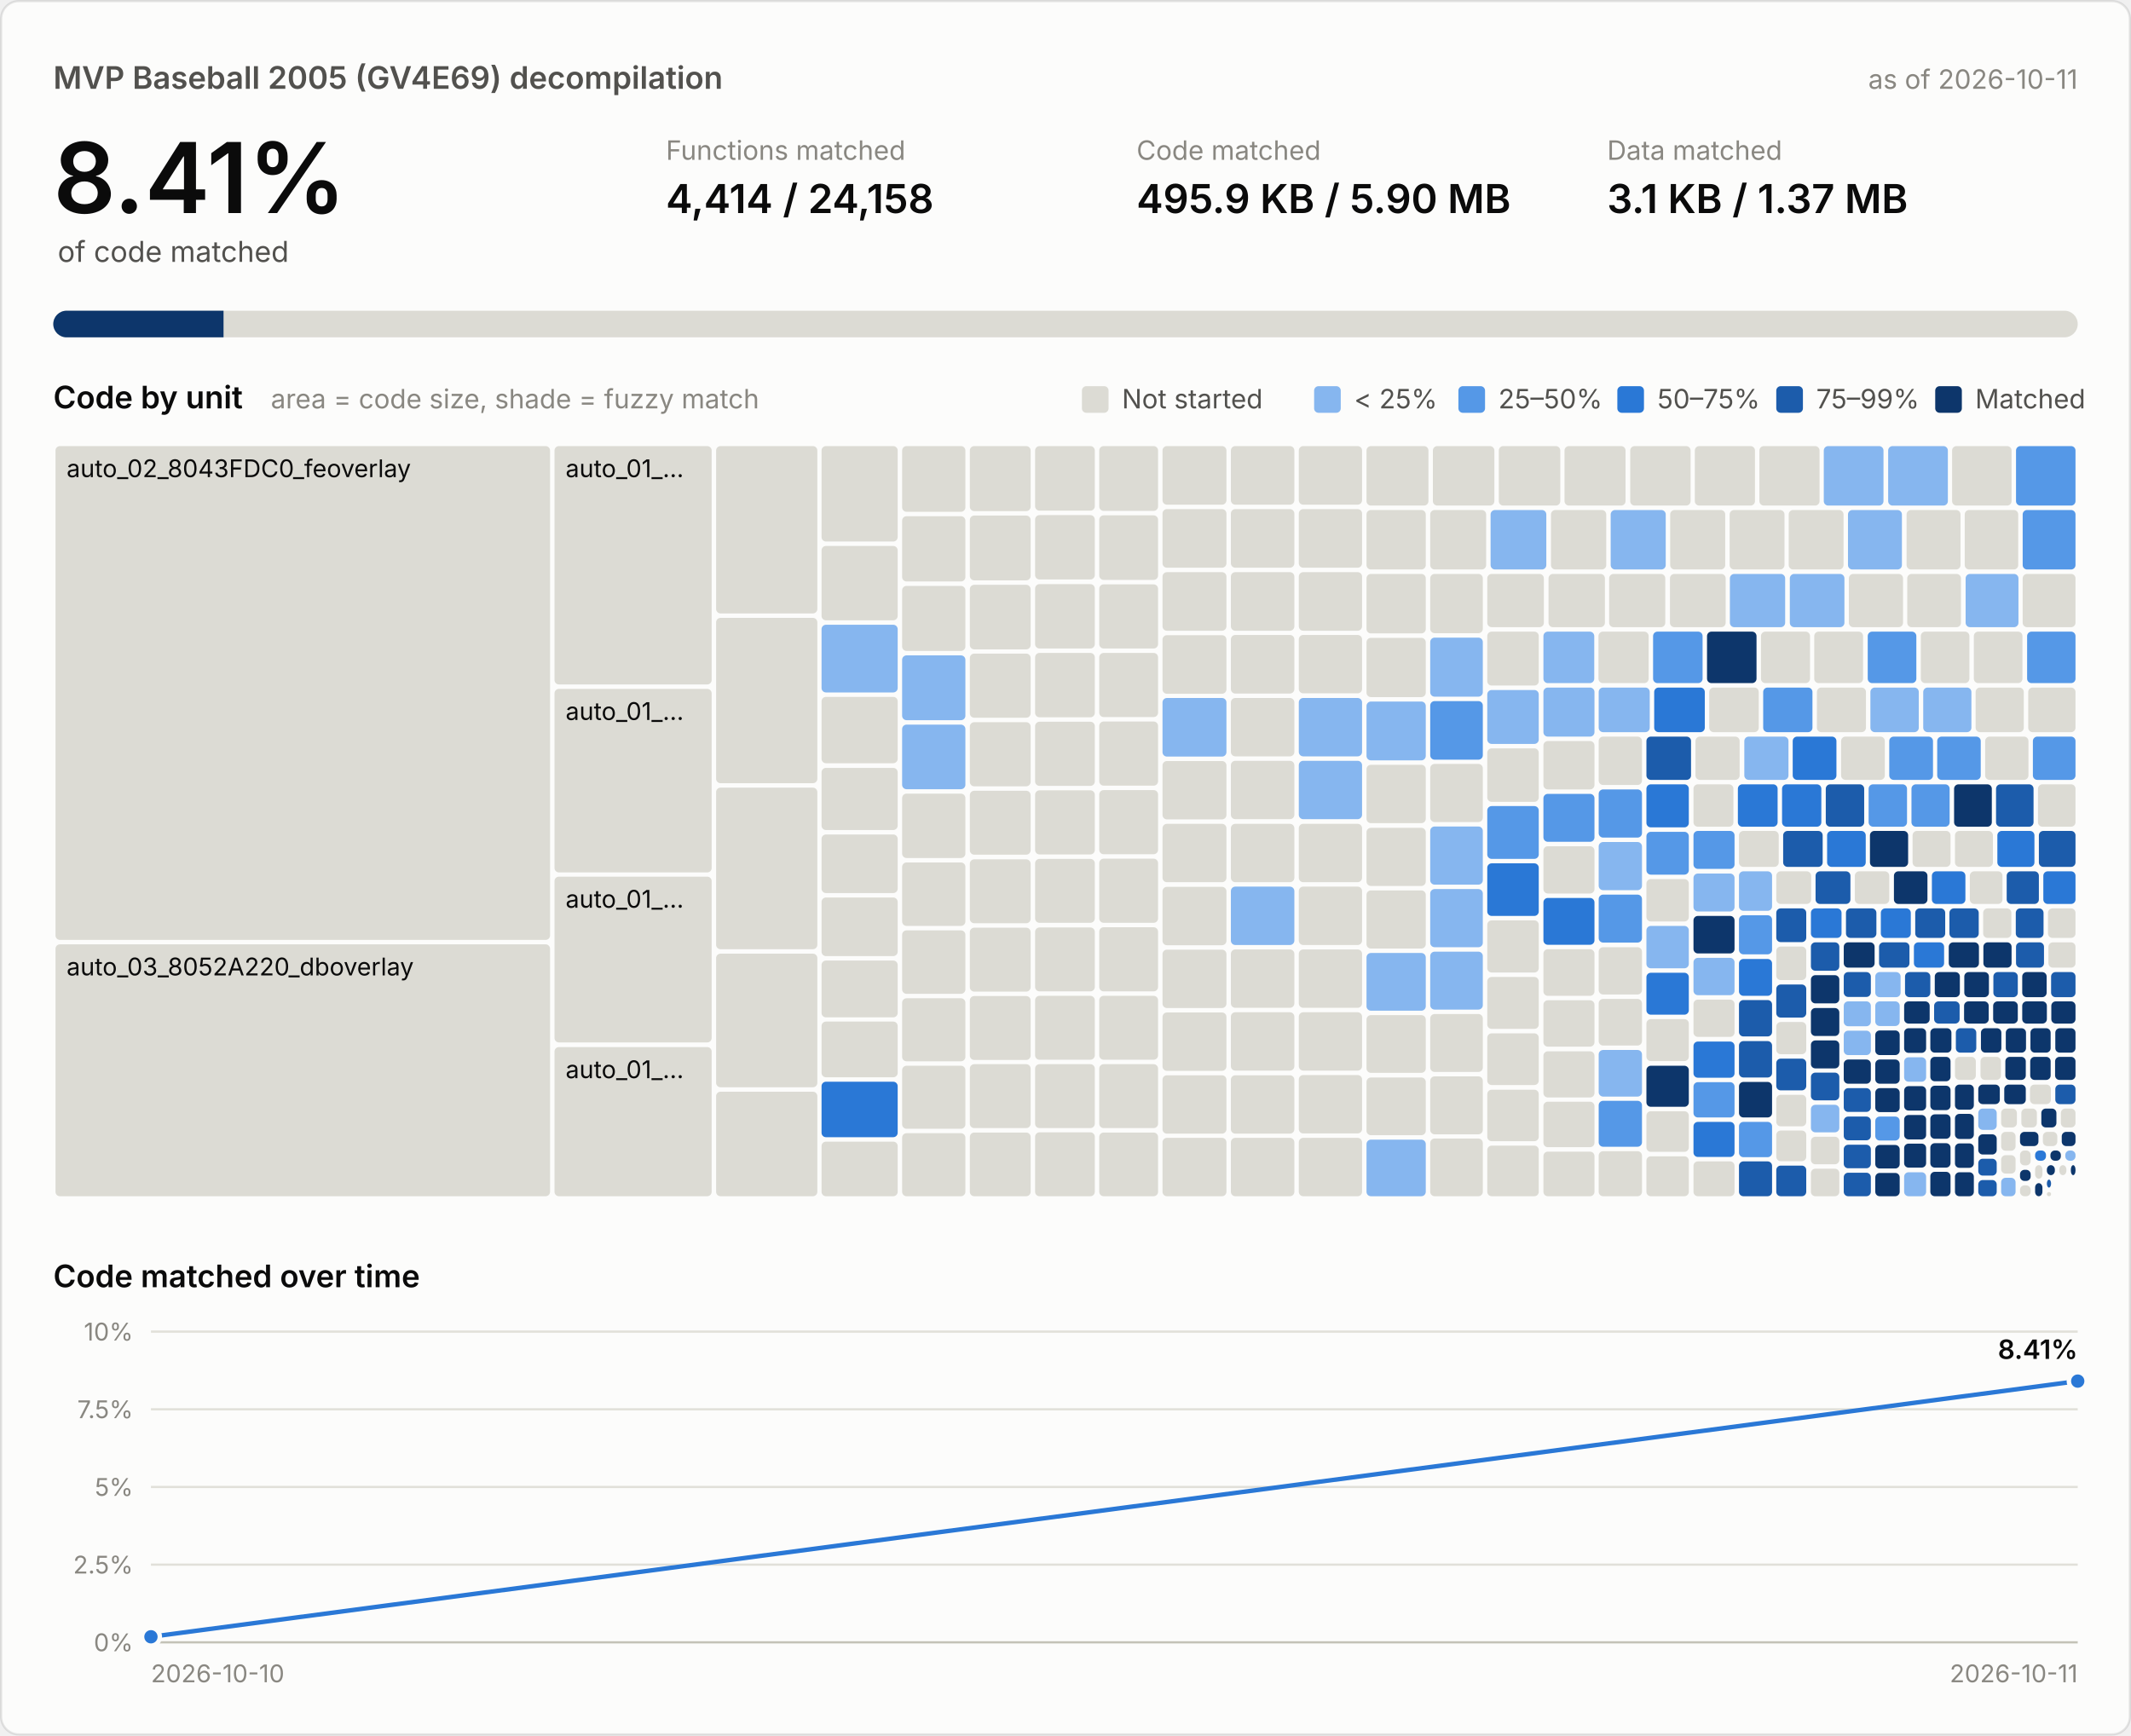
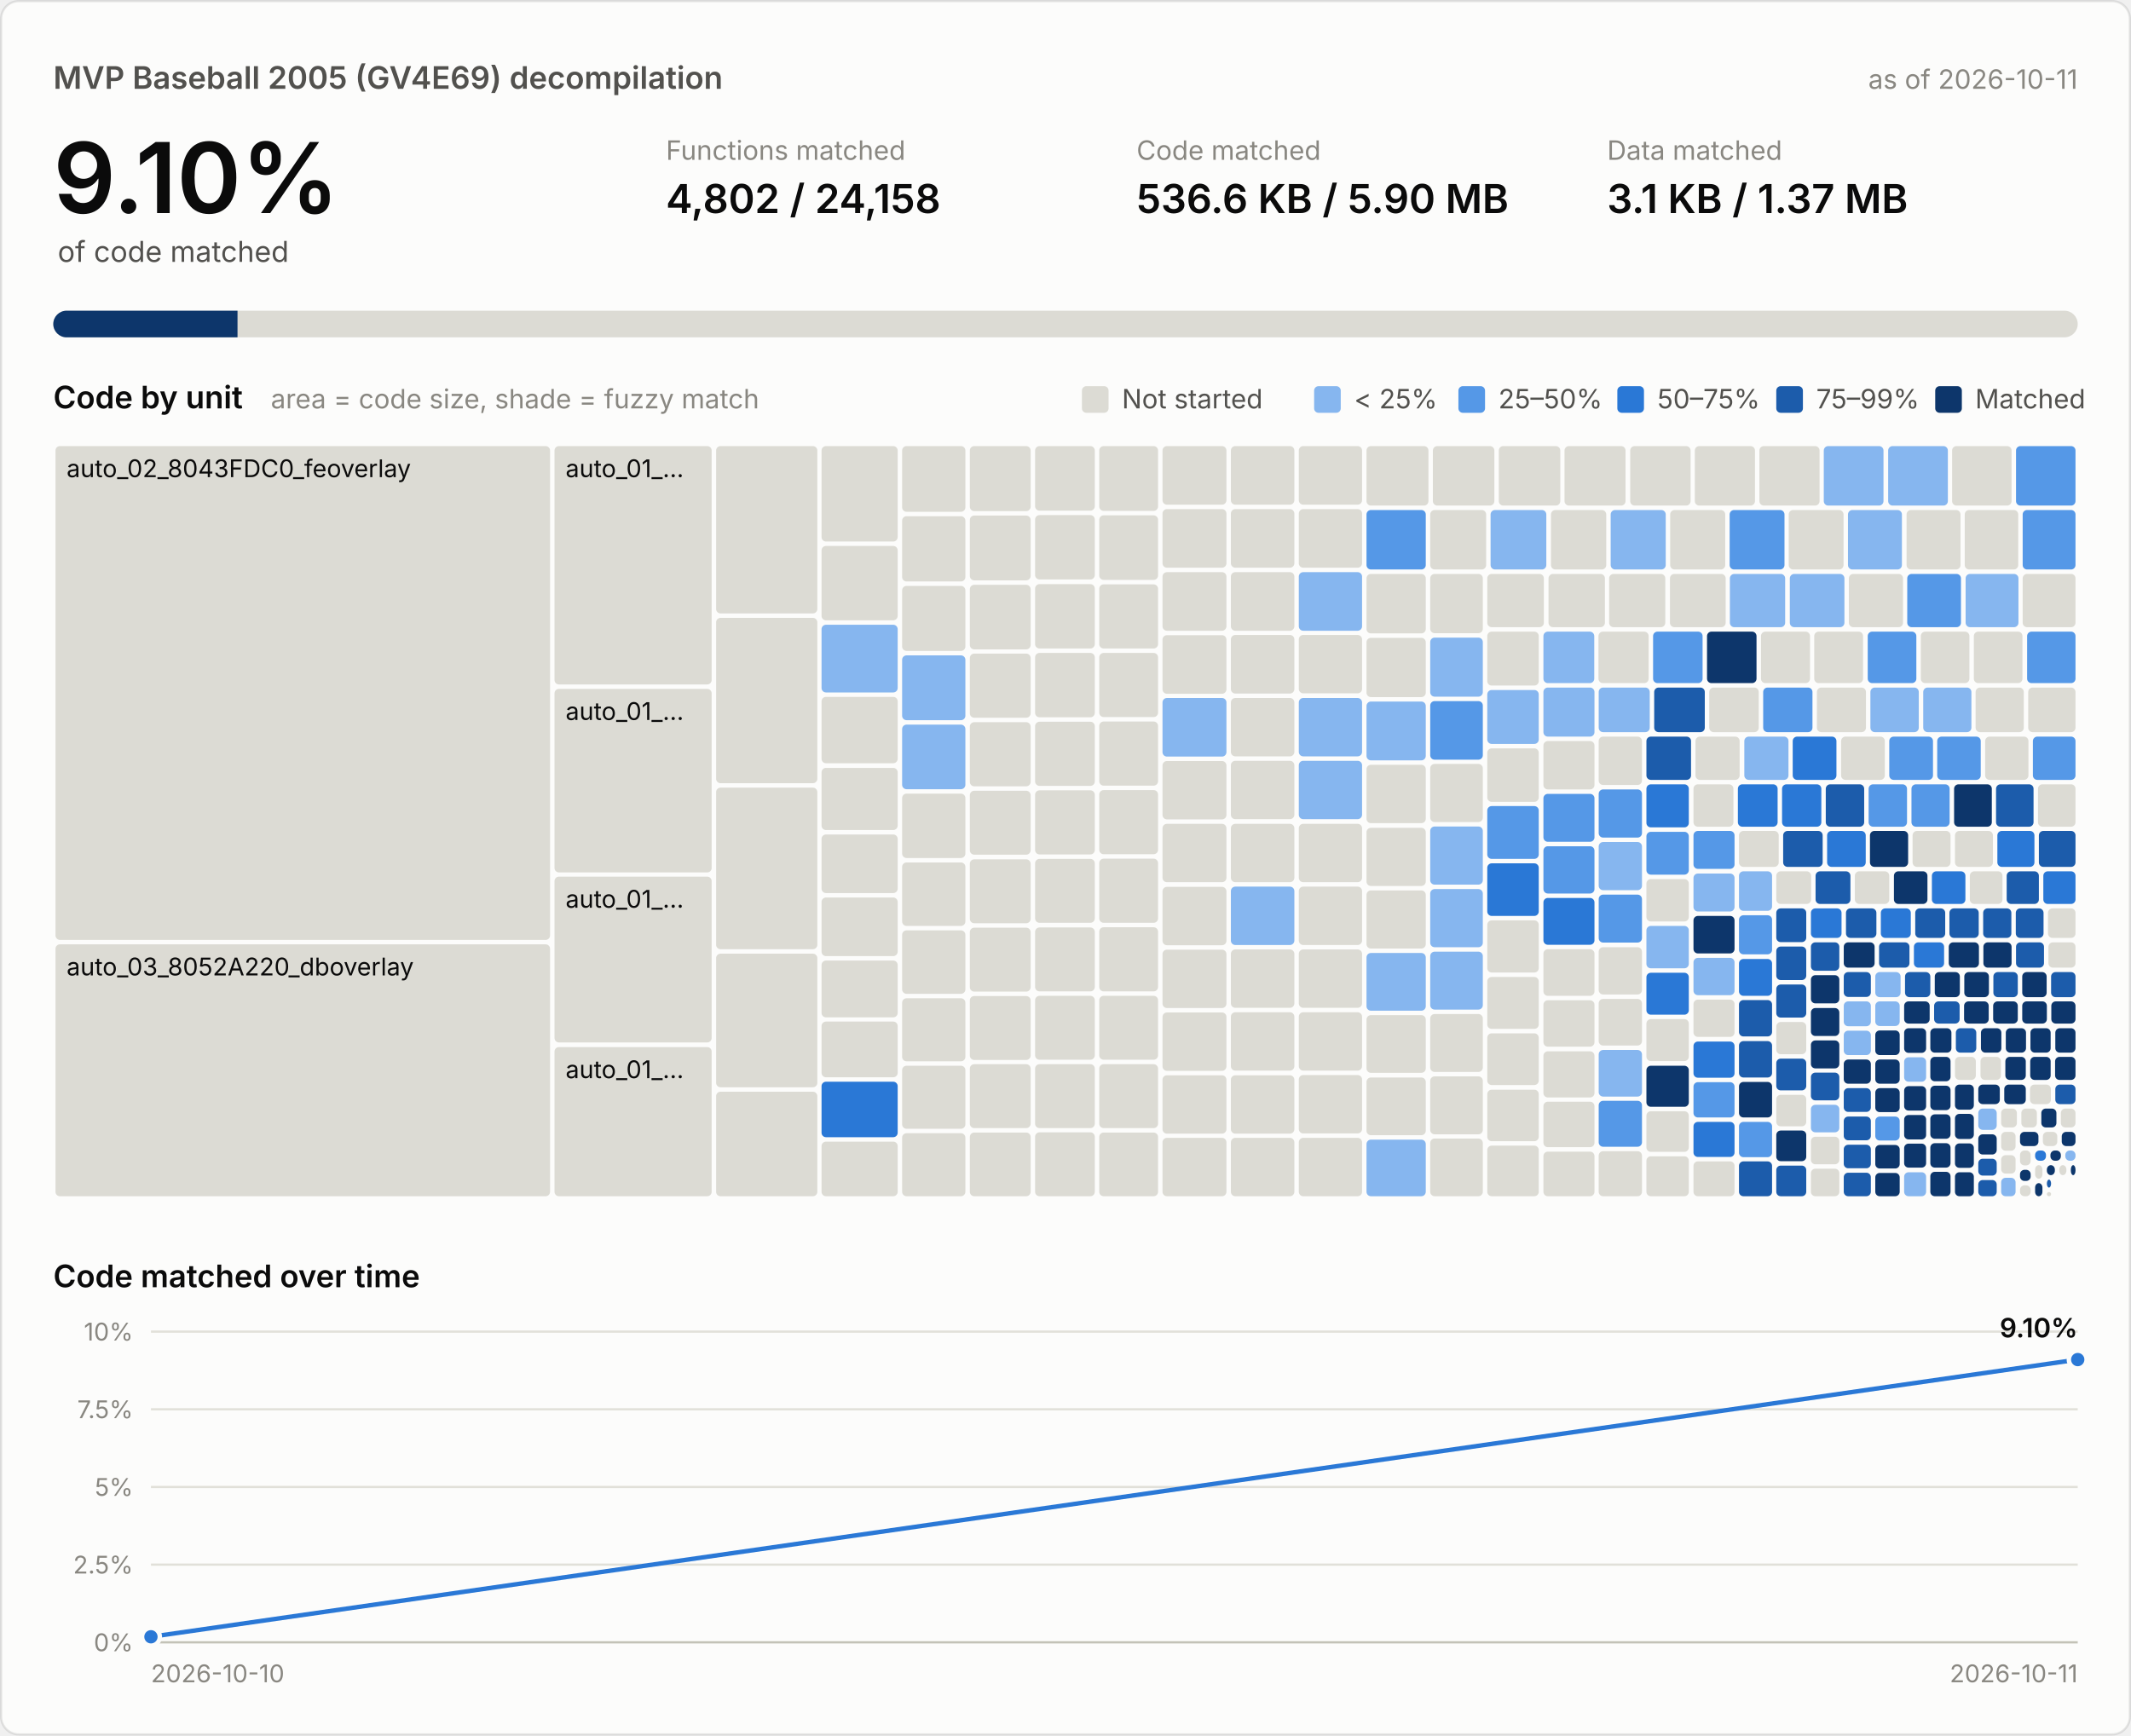
<svg xmlns="http://www.w3.org/2000/svg" width="960" height="782" viewBox="0 0 960 782" role="img" aria-labelledby="title desc">
  <style>
text { font-family: system-ui, -apple-system, "Segoe UI", sans-serif; }
.surface { fill: #fcfcfb; }
.border { fill: none; stroke: rgba(11,11,11,0.10); }
.t1 { fill: #0b0b0b; } .t2 { fill: #52514e; } .t3 { fill: #898781; }
.grid { stroke: #e1e0d9; } .axis { stroke: #c3c2b7; }
.line { fill: none; stroke: #2a78d6; } .dot { fill: #2a78d6; stroke: #fcfcfb; }
.b0 { fill: #dcdbd4; } .b1 { fill: #86b6ef; } .b2 { fill: #5598e7; }
.b3 { fill: #2a78d6; } .b4 { fill: #1c5cab; } .b5 { fill: #0d366b; }
.l0, .l1, .l2, .l3 { fill: #0b0b0b; } .l4, .l5 { fill: #ffffff; }
@media (prefers-color-scheme: dark) {
  .surface { fill: #1a1a19; }
  .border { stroke: rgba(255,255,255,0.10); }
  .t1 { fill: #ffffff; } .t2 { fill: #c3c2b7; } .t3 { fill: #898781; }
  .grid { stroke: #2c2c2a; } .axis { stroke: #383835; }
  .line { stroke: #3987e5; } .dot { fill: #3987e5; stroke: #1a1a19; }
  .b0 { fill: #383835; } .b1 { fill: #184f95; } .b2 { fill: #256abf; }
  .b3 { fill: #3987e5; } .b4 { fill: #6da7ec; } .b5 { fill: #b7d3f6; }
  .l0 { fill: #c3c2b7; } .l1, .l2 { fill: #ffffff; } .l3, .l4, .l5 { fill: #0b0b0b; }
}
</style>
  <rect x="0.5" y="0.5" width="959" height="781" rx="8" class="surface" />
  <rect x="0.5" y="0.5" width="959" height="781" rx="8" class="border" />
  <text x="24.0" y="40.0" class="t2" font-size="14" font-weight="600" text-anchor="start">MVP Baseball 2005 (GV4E69) decompilation</text>
  <text x="936.0" y="40.0" class="t3" font-size="12" font-weight="400" text-anchor="end">as of 2026-10-11</text>
-   <text x="24.0" y="96.0" class="t1" font-size="44" font-weight="600" text-anchor="start">8.41%</text>
+   <text x="24.0" y="96.0" class="t1" font-size="44" font-weight="600" text-anchor="start">9.10%</text>
  <text x="26.0" y="118.0" class="t2" font-size="13" font-weight="400" text-anchor="start">of code matched</text>
  <text x="300.0" y="72.0" class="t3" font-size="12" font-weight="400" text-anchor="start">Functions matched</text>
-   <text x="300.0" y="96.0" class="t1" font-size="18" font-weight="600" text-anchor="start">4,414 / 24,158</text>
+   <text x="300.0" y="96.0" class="t1" font-size="18" font-weight="600" text-anchor="start">4,802 / 24,158</text>
  <text x="512.0" y="72.0" class="t3" font-size="12" font-weight="400" text-anchor="start">Code matched</text>
-   <text x="512.0" y="96.0" class="t1" font-size="18" font-weight="600" text-anchor="start">495.9 KB / 5.90 MB</text>
+   <text x="512.0" y="96.0" class="t1" font-size="18" font-weight="600" text-anchor="start">536.6 KB / 5.90 MB</text>
  <text x="724.0" y="72.0" class="t3" font-size="12" font-weight="400" text-anchor="start">Data matched</text>
  <text x="724.0" y="96.0" class="t1" font-size="18" font-weight="600" text-anchor="start">3.1 KB / 1.37 MB</text>
  <clipPath id="bar">
    <rect x="24" y="140" width="912" height="12" rx="6.0" />
  </clipPath>
  <rect x="24" y="140" width="912" height="12" rx="6.0" class="b0" />
-   <rect x="24" y="140" width="76.7" height="12" class="b5" clip-path="url(#bar)" />
+   <rect x="24" y="140" width="83.0" height="12" class="b5" clip-path="url(#bar)" />
  <text x="24.0" y="184.0" class="t1" font-size="14" font-weight="600" text-anchor="start">Code by unit</text>
  <text x="122.0" y="184.0" class="t3" font-size="12" font-weight="400" text-anchor="start">area = code size, shade = fuzzy match</text>
  <rect x="487.4" y="174" width="12" height="12" rx="2" class="b0" />
  <text x="505.4" y="184.0" class="t2" font-size="12" font-weight="400" text-anchor="start">Not started</text>
  <rect x="592.0" y="174" width="12" height="12" rx="2" class="b1" />
  <text x="610.0" y="184.0" class="t2" font-size="12" font-weight="400" text-anchor="start">&lt; 25%</text>
  <rect x="657.0" y="174" width="12" height="12" rx="2" class="b2" />
  <text x="675.0" y="184.0" class="t2" font-size="12" font-weight="400" text-anchor="start">25–50%</text>
  <rect x="728.6" y="174" width="12" height="12" rx="2" class="b3" />
  <text x="746.6" y="184.0" class="t2" font-size="12" font-weight="400" text-anchor="start">50–75%</text>
  <rect x="800.2" y="174" width="12" height="12" rx="2" class="b4" />
  <text x="818.2" y="184.0" class="t2" font-size="12" font-weight="400" text-anchor="start">75–99%</text>
  <rect x="871.8" y="174" width="12" height="12" rx="2" class="b5" />
  <text x="889.8" y="184.0" class="t2" font-size="12" font-weight="400" text-anchor="start">Matched</text>
  <g id="treemap">
    <rect x="25.0" y="201.0" width="222.8" height="222.5" rx="2" class="b0" />
    <text x="30.0" y="215.0" class="l0" font-size="11" font-weight="400" text-anchor="start">auto_02_8043FDC0_feoverlay</text>
    <rect x="25.0" y="425.5" width="222.8" height="113.5" rx="2" class="b0" />
    <text x="30.0" y="439.5" class="l0" font-size="11" font-weight="400" text-anchor="start">auto_03_8052A220_dboverlay</text>
    <rect x="249.8" y="201.0" width="70.8" height="107.4" rx="2" class="b0" />
    <text x="254.8" y="215.0" class="l0" font-size="11" font-weight="400" text-anchor="start">auto_01_…</text>
    <rect x="249.8" y="310.4" width="70.8" height="82.7" rx="2" class="b0" />
    <text x="254.8" y="324.4" class="l0" font-size="11" font-weight="400" text-anchor="start">auto_01_…</text>
    <rect x="249.8" y="395.0" width="70.8" height="74.7" rx="2" class="b0" />
    <text x="254.8" y="409.0" class="l0" font-size="11" font-weight="400" text-anchor="start">auto_01_…</text>
    <rect x="249.8" y="471.8" width="70.8" height="67.2" rx="2" class="b0" />
    <text x="254.8" y="485.8" class="l0" font-size="11" font-weight="400" text-anchor="start">auto_01_…</text>
    <rect x="322.6" y="201.0" width="45.6" height="75.4" rx="2" class="b0" />
    <rect x="322.6" y="278.4" width="45.6" height="74.5" rx="2" class="b0" />
    <rect x="322.6" y="354.9" width="45.6" height="72.8" rx="2" class="b0" />
    <rect x="322.6" y="429.7" width="45.6" height="60.2" rx="2" class="b0" />
    <rect x="322.6" y="491.9" width="45.6" height="47.1" rx="2" class="b0" />
    <rect x="370.1" y="201.0" width="34.3" height="43.0" rx="2" class="b0" />
    <rect x="370.1" y="246.0" width="34.3" height="33.5" rx="2" class="b0" />
    <rect x="370.1" y="281.5" width="34.3" height="30.5" rx="2" class="b1" />
    <rect x="370.1" y="314.0" width="34.3" height="29.9" rx="2" class="b0" />
    <rect x="370.1" y="346.0" width="34.3" height="28.0" rx="2" class="b0" />
    <rect x="370.1" y="376.0" width="34.3" height="26.4" rx="2" class="b0" />
    <rect x="370.1" y="404.4" width="34.3" height="26.4" rx="2" class="b0" />
    <rect x="370.1" y="432.8" width="34.3" height="25.6" rx="2" class="b0" />
    <rect x="370.1" y="460.3" width="34.3" height="25.1" rx="2" class="b0" />
    <rect x="370.1" y="487.4" width="34.3" height="25.0" rx="2" class="b3" />
    <rect x="370.1" y="514.4" width="34.3" height="24.6" rx="2" class="b0" />
    <rect x="406.4" y="201.0" width="28.5" height="29.6" rx="2" class="b0" />
    <rect x="406.4" y="232.6" width="28.5" height="29.4" rx="2" class="b0" />
    <rect x="406.4" y="264.0" width="28.5" height="29.3" rx="2" class="b0" />
    <rect x="406.4" y="295.3" width="28.5" height="29.2" rx="2" class="b1" />
    <rect x="406.4" y="326.5" width="28.5" height="29.1" rx="2" class="b1" />
    <rect x="406.4" y="357.6" width="28.5" height="29.0" rx="2" class="b0" />
    <rect x="406.4" y="388.6" width="28.5" height="28.6" rx="2" class="b0" />
    <rect x="406.4" y="419.2" width="28.5" height="28.6" rx="2" class="b0" />
    <rect x="406.4" y="449.8" width="28.5" height="28.4" rx="2" class="b0" />
    <rect x="406.4" y="480.2" width="28.5" height="28.4" rx="2" class="b0" />
    <rect x="406.4" y="510.6" width="28.5" height="28.4" rx="2" class="b0" />
    <rect x="436.9" y="201.0" width="27.4" height="29.3" rx="2" class="b0" />
    <rect x="436.9" y="232.3" width="27.4" height="29.2" rx="2" class="b0" />
    <rect x="436.9" y="263.5" width="27.4" height="29.1" rx="2" class="b0" />
    <rect x="436.9" y="294.5" width="27.4" height="28.9" rx="2" class="b0" />
    <rect x="436.9" y="325.4" width="27.4" height="28.9" rx="2" class="b0" />
    <rect x="436.9" y="356.3" width="27.4" height="28.8" rx="2" class="b0" />
    <rect x="436.9" y="387.2" width="27.4" height="28.8" rx="2" class="b0" />
    <rect x="436.9" y="418.0" width="27.4" height="28.8" rx="2" class="b0" />
    <rect x="436.9" y="448.8" width="27.4" height="28.8" rx="2" class="b0" />
    <rect x="436.9" y="479.5" width="27.4" height="28.8" rx="2" class="b0" />
    <rect x="436.9" y="510.3" width="27.4" height="28.7" rx="2" class="b0" />
    <rect x="466.3" y="201.0" width="26.9" height="29.1" rx="2" class="b0" />
    <rect x="466.3" y="232.1" width="26.9" height="29.0" rx="2" class="b0" />
    <rect x="466.3" y="263.2" width="26.9" height="29.0" rx="2" class="b0" />
    <rect x="466.3" y="294.2" width="26.9" height="29.0" rx="2" class="b0" />
    <rect x="466.3" y="325.2" width="26.9" height="28.9" rx="2" class="b0" />
    <rect x="466.3" y="356.1" width="26.9" height="28.9" rx="2" class="b0" />
    <rect x="466.3" y="387.0" width="26.9" height="28.8" rx="2" class="b0" />
    <rect x="466.3" y="417.9" width="26.9" height="28.8" rx="2" class="b0" />
    <rect x="466.3" y="448.7" width="26.9" height="28.8" rx="2" class="b0" />
    <rect x="466.3" y="479.5" width="26.9" height="28.8" rx="2" class="b0" />
    <rect x="466.3" y="510.2" width="26.9" height="28.8" rx="2" class="b0" />
    <rect x="495.2" y="201.0" width="26.5" height="29.2" rx="2" class="b0" />
    <rect x="495.2" y="232.2" width="26.5" height="29.1" rx="2" class="b0" />
    <rect x="495.2" y="263.3" width="26.5" height="28.9" rx="2" class="b0" />
    <rect x="495.2" y="294.2" width="26.5" height="28.9" rx="2" class="b0" />
    <rect x="495.2" y="325.1" width="26.5" height="28.9" rx="2" class="b0" />
    <rect x="495.2" y="356.0" width="26.5" height="28.9" rx="2" class="b0" />
    <rect x="495.2" y="386.9" width="26.5" height="28.9" rx="2" class="b0" />
    <rect x="495.2" y="417.8" width="26.5" height="28.9" rx="2" class="b0" />
    <rect x="495.2" y="448.7" width="26.5" height="28.8" rx="2" class="b0" />
    <rect x="495.2" y="479.5" width="26.5" height="28.8" rx="2" class="b0" />
    <rect x="495.2" y="510.3" width="26.5" height="28.7" rx="2" class="b0" />
    <rect x="523.7" y="201.0" width="28.8" height="26.4" rx="2" class="b0" />
    <rect x="523.7" y="229.4" width="28.8" height="26.4" rx="2" class="b0" />
    <rect x="523.7" y="257.8" width="28.8" height="26.4" rx="2" class="b0" />
    <rect x="523.7" y="286.2" width="28.8" height="26.4" rx="2" class="b0" />
    <rect x="523.7" y="314.5" width="28.8" height="26.4" rx="2" class="b1" />
    <rect x="523.7" y="342.9" width="28.8" height="26.3" rx="2" class="b0" />
    <rect x="523.7" y="371.2" width="28.8" height="26.3" rx="2" class="b0" />
    <rect x="523.7" y="399.6" width="28.8" height="26.3" rx="2" class="b0" />
    <rect x="523.7" y="427.9" width="28.8" height="26.3" rx="2" class="b0" />
    <rect x="523.7" y="456.2" width="28.8" height="26.3" rx="2" class="b0" />
    <rect x="523.7" y="484.5" width="28.8" height="26.3" rx="2" class="b0" />
    <rect x="523.7" y="512.7" width="28.8" height="26.3" rx="2" class="b0" />
    <rect x="554.5" y="201.0" width="28.6" height="26.4" rx="2" class="b0" />
    <rect x="554.5" y="229.4" width="28.6" height="26.4" rx="2" class="b0" />
    <rect x="554.5" y="257.8" width="28.6" height="26.4" rx="2" class="b0" />
    <rect x="554.5" y="286.1" width="28.6" height="26.4" rx="2" class="b0" />
    <rect x="554.5" y="314.5" width="28.6" height="26.3" rx="2" class="b0" />
    <rect x="554.5" y="342.8" width="28.6" height="26.3" rx="2" class="b0" />
    <rect x="554.5" y="371.2" width="28.6" height="26.3" rx="2" class="b0" />
    <rect x="554.5" y="399.5" width="28.6" height="26.3" rx="2" class="b1" />
    <rect x="554.5" y="427.8" width="28.6" height="26.3" rx="2" class="b0" />
    <rect x="554.5" y="456.1" width="28.6" height="26.3" rx="2" class="b0" />
    <rect x="554.5" y="484.5" width="28.6" height="26.3" rx="2" class="b0" />
    <rect x="554.5" y="512.7" width="28.6" height="26.3" rx="2" class="b0" />
    <rect x="585.1" y="201.0" width="28.5" height="26.4" rx="2" class="b0" />
    <rect x="585.1" y="229.4" width="28.5" height="26.4" rx="2" class="b0" />
-     <rect x="585.1" y="257.8" width="28.5" height="26.4" rx="2" class="b0" />
+     <rect x="585.1" y="257.8" width="28.5" height="26.4" rx="2" class="b1" />
    <rect x="585.1" y="286.1" width="28.5" height="26.3" rx="2" class="b0" />
    <rect x="585.1" y="314.5" width="28.5" height="26.3" rx="2" class="b1" />
    <rect x="585.1" y="342.8" width="28.5" height="26.3" rx="2" class="b1" />
    <rect x="585.1" y="371.2" width="28.5" height="26.3" rx="2" class="b0" />
    <rect x="585.1" y="399.5" width="28.5" height="26.3" rx="2" class="b0" />
    <rect x="585.1" y="427.8" width="28.5" height="26.3" rx="2" class="b0" />
    <rect x="585.1" y="456.1" width="28.5" height="26.3" rx="2" class="b0" />
    <rect x="585.1" y="484.4" width="28.5" height="26.3" rx="2" class="b0" />
    <rect x="585.1" y="512.7" width="28.5" height="26.3" rx="2" class="b0" />
    <rect x="615.6" y="201.0" width="27.9" height="26.8" rx="2" class="b0" />
    <rect x="645.5" y="201.0" width="27.7" height="26.8" rx="2" class="b0" />
    <rect x="675.2" y="201.0" width="27.7" height="26.8" rx="2" class="b0" />
    <rect x="704.8" y="201.0" width="27.5" height="26.8" rx="2" class="b0" />
    <rect x="734.4" y="201.0" width="27.2" height="26.8" rx="2" class="b0" />
    <rect x="763.5" y="201.0" width="27.1" height="26.8" rx="2" class="b0" />
    <rect x="792.6" y="201.0" width="27.1" height="26.8" rx="2" class="b0" />
    <rect x="821.6" y="201.0" width="26.9" height="26.8" rx="2" class="b1" />
    <rect x="850.6" y="201.0" width="26.9" height="26.8" rx="2" class="b1" />
    <rect x="879.4" y="201.0" width="26.8" height="26.8" rx="2" class="b0" />
    <rect x="908.2" y="201.0" width="26.8" height="26.8" rx="2" class="b2" />
-     <rect x="615.6" y="229.8" width="26.7" height="26.8" rx="2" class="b0" />
+     <rect x="615.6" y="229.8" width="26.7" height="26.8" rx="2" class="b2" />
    <rect x="615.6" y="258.6" width="26.7" height="26.8" rx="2" class="b0" />
    <rect x="615.6" y="287.4" width="26.7" height="26.7" rx="2" class="b0" />
    <rect x="615.6" y="316.1" width="26.7" height="26.5" rx="2" class="b1" />
    <rect x="615.6" y="344.6" width="26.7" height="26.3" rx="2" class="b0" />
    <rect x="615.6" y="373.0" width="26.7" height="26.2" rx="2" class="b0" />
    <rect x="615.6" y="401.2" width="26.7" height="26.2" rx="2" class="b0" />
    <rect x="615.6" y="429.4" width="26.7" height="26.0" rx="2" class="b1" />
    <rect x="615.6" y="457.4" width="26.7" height="26.0" rx="2" class="b0" />
    <rect x="615.6" y="485.5" width="26.7" height="26.0" rx="2" class="b0" />
    <rect x="615.6" y="513.5" width="26.7" height="25.5" rx="2" class="b1" />
    <rect x="644.3" y="229.8" width="25.2" height="26.8" rx="2" class="b0" />
    <rect x="671.5" y="229.8" width="25.1" height="26.8" rx="2" class="b1" />
    <rect x="698.7" y="229.8" width="24.9" height="26.8" rx="2" class="b0" />
    <rect x="725.6" y="229.8" width="24.8" height="26.8" rx="2" class="b1" />
    <rect x="752.4" y="229.8" width="24.8" height="26.8" rx="2" class="b0" />
-     <rect x="779.2" y="229.8" width="24.7" height="26.8" rx="2" class="b0" />
+     <rect x="779.2" y="229.8" width="24.7" height="26.8" rx="2" class="b2" />
    <rect x="805.8" y="229.8" width="24.7" height="26.8" rx="2" class="b0" />
    <rect x="832.5" y="229.8" width="24.3" height="26.8" rx="2" class="b1" />
    <rect x="858.9" y="229.8" width="24.3" height="26.8" rx="2" class="b0" />
    <rect x="885.1" y="229.8" width="24.1" height="26.8" rx="2" class="b0" />
    <rect x="911.2" y="229.8" width="23.8" height="26.8" rx="2" class="b2" />
    <rect x="644.3" y="258.6" width="23.7" height="26.7" rx="2" class="b0" />
    <rect x="644.3" y="287.3" width="23.7" height="26.6" rx="2" class="b1" />
    <rect x="644.3" y="315.9" width="23.7" height="26.4" rx="2" class="b2" />
    <rect x="644.3" y="344.2" width="23.7" height="26.2" rx="2" class="b0" />
    <rect x="644.3" y="372.4" width="23.7" height="26.2" rx="2" class="b1" />
    <rect x="644.3" y="400.6" width="23.7" height="26.2" rx="2" class="b1" />
    <rect x="644.3" y="428.8" width="23.7" height="26.1" rx="2" class="b1" />
    <rect x="644.3" y="456.9" width="23.7" height="26.1" rx="2" class="b0" />
    <rect x="644.3" y="485.0" width="23.7" height="26.1" rx="2" class="b0" />
    <rect x="644.3" y="513.0" width="23.7" height="26.0" rx="2" class="b0" />
    <rect x="670.0" y="258.6" width="25.5" height="24.0" rx="2" class="b0" />
    <rect x="697.6" y="258.6" width="25.4" height="24.0" rx="2" class="b0" />
    <rect x="724.9" y="258.6" width="25.3" height="24.0" rx="2" class="b0" />
    <rect x="752.3" y="258.6" width="25.1" height="24.0" rx="2" class="b0" />
    <rect x="779.3" y="258.6" width="24.9" height="24.0" rx="2" class="b1" />
    <rect x="806.3" y="258.6" width="24.6" height="24.0" rx="2" class="b1" />
    <rect x="832.9" y="258.6" width="24.4" height="24.0" rx="2" class="b0" />
-     <rect x="859.2" y="258.6" width="24.2" height="24.0" rx="2" class="b0" />
+     <rect x="859.2" y="258.6" width="24.2" height="24.0" rx="2" class="b2" />
    <rect x="885.5" y="258.6" width="23.8" height="24.0" rx="2" class="b1" />
    <rect x="911.2" y="258.6" width="23.8" height="24.0" rx="2" class="b0" />
    <rect x="670.0" y="284.6" width="23.2" height="24.3" rx="2" class="b0" />
    <rect x="670.0" y="310.9" width="23.2" height="24.3" rx="2" class="b1" />
    <rect x="670.0" y="337.2" width="23.2" height="24.1" rx="2" class="b0" />
    <rect x="670.0" y="363.2" width="23.2" height="23.8" rx="2" class="b2" />
    <rect x="670.0" y="389.0" width="23.2" height="23.7" rx="2" class="b3" />
    <rect x="670.0" y="414.7" width="23.2" height="23.5" rx="2" class="b0" />
    <rect x="670.0" y="440.2" width="23.2" height="23.4" rx="2" class="b0" />
    <rect x="670.0" y="465.6" width="23.2" height="23.3" rx="2" class="b0" />
    <rect x="670.0" y="491.0" width="23.2" height="23.2" rx="2" class="b0" />
    <rect x="670.0" y="516.2" width="23.2" height="22.8" rx="2" class="b0" />
    <rect x="695.3" y="284.6" width="22.9" height="23.2" rx="2" class="b1" />
    <rect x="720.1" y="284.6" width="22.6" height="23.2" rx="2" class="b0" />
    <rect x="744.7" y="284.6" width="22.3" height="23.2" rx="2" class="b2" />
    <rect x="769.0" y="284.6" width="22.3" height="23.2" rx="2" class="b5" />
    <rect x="793.3" y="284.6" width="22.1" height="23.2" rx="2" class="b0" />
    <rect x="817.3" y="284.6" width="22.0" height="23.2" rx="2" class="b0" />
    <rect x="841.4" y="284.6" width="21.9" height="23.2" rx="2" class="b2" />
    <rect x="865.3" y="284.6" width="21.9" height="23.2" rx="2" class="b0" />
    <rect x="889.2" y="284.6" width="21.9" height="23.2" rx="2" class="b0" />
    <rect x="913.2" y="284.6" width="21.8" height="23.2" rx="2" class="b2" />
    <rect x="695.3" y="309.8" width="23.0" height="22.1" rx="2" class="b1" />
    <rect x="695.3" y="333.9" width="23.0" height="21.8" rx="2" class="b0" />
    <rect x="695.3" y="357.7" width="23.0" height="21.6" rx="2" class="b2" />
-     <rect x="695.3" y="381.3" width="23.0" height="21.3" rx="2" class="b0" />
+     <rect x="695.3" y="381.3" width="23.0" height="21.3" rx="2" class="b2" />
    <rect x="695.3" y="404.6" width="23.0" height="21.1" rx="2" class="b3" />
    <rect x="695.3" y="427.7" width="23.0" height="21.0" rx="2" class="b0" />
    <rect x="695.3" y="450.7" width="23.0" height="20.9" rx="2" class="b0" />
    <rect x="695.3" y="473.7" width="23.0" height="20.8" rx="2" class="b0" />
    <rect x="695.3" y="496.4" width="23.0" height="20.5" rx="2" class="b0" />
    <rect x="695.3" y="518.9" width="23.0" height="20.1" rx="2" class="b0" />
    <rect x="720.2" y="309.8" width="23.0" height="20.1" rx="2" class="b1" />
-     <rect x="745.2" y="309.8" width="22.8" height="20.1" rx="2" class="b3" />
+     <rect x="745.2" y="309.8" width="22.8" height="20.1" rx="2" class="b4" />
    <rect x="770.0" y="309.8" width="22.3" height="20.1" rx="2" class="b0" />
    <rect x="794.3" y="309.8" width="22.2" height="20.1" rx="2" class="b2" />
    <rect x="818.5" y="309.8" width="22.1" height="20.1" rx="2" class="b0" />
    <rect x="842.6" y="309.8" width="21.8" height="20.1" rx="2" class="b1" />
    <rect x="866.4" y="309.8" width="21.7" height="20.1" rx="2" class="b1" />
    <rect x="890.0" y="309.8" width="21.7" height="20.1" rx="2" class="b0" />
    <rect x="913.7" y="309.8" width="21.3" height="20.1" rx="2" class="b0" />
    <rect x="720.2" y="331.9" width="19.5" height="21.8" rx="2" class="b0" />
    <rect x="720.2" y="355.7" width="19.5" height="21.7" rx="2" class="b2" />
    <rect x="720.2" y="379.4" width="19.5" height="21.7" rx="2" class="b1" />
    <rect x="720.2" y="403.1" width="19.5" height="21.6" rx="2" class="b2" />
    <rect x="720.2" y="426.8" width="19.5" height="21.3" rx="2" class="b0" />
    <rect x="720.2" y="450.1" width="19.5" height="21.0" rx="2" class="b0" />
    <rect x="720.2" y="473.1" width="19.5" height="21.0" rx="2" class="b1" />
    <rect x="720.2" y="496.0" width="19.5" height="20.7" rx="2" class="b2" />
    <rect x="720.2" y="518.7" width="19.5" height="20.3" rx="2" class="b0" />
    <rect x="741.7" y="331.9" width="20.1" height="19.5" rx="2" class="b4" />
    <rect x="763.8" y="331.9" width="19.9" height="19.5" rx="2" class="b0" />
    <rect x="785.8" y="331.9" width="19.9" height="19.5" rx="2" class="b1" />
    <rect x="807.6" y="331.9" width="19.7" height="19.5" rx="2" class="b3" />
    <rect x="829.4" y="331.9" width="19.7" height="19.5" rx="2" class="b0" />
    <rect x="851.1" y="331.9" width="19.7" height="19.5" rx="2" class="b2" />
    <rect x="872.7" y="331.9" width="19.6" height="19.5" rx="2" class="b2" />
    <rect x="894.3" y="331.9" width="19.5" height="19.5" rx="2" class="b0" />
    <rect x="915.8" y="331.9" width="19.2" height="19.5" rx="2" class="b2" />
    <rect x="741.7" y="353.4" width="19.1" height="19.4" rx="2" class="b3" />
    <rect x="741.7" y="374.8" width="19.1" height="19.3" rx="2" class="b2" />
    <rect x="741.7" y="396.1" width="19.1" height="19.1" rx="2" class="b0" />
    <rect x="741.7" y="417.2" width="19.1" height="19.1" rx="2" class="b1" />
    <rect x="741.7" y="438.3" width="19.1" height="18.9" rx="2" class="b3" />
    <rect x="741.7" y="459.2" width="19.1" height="18.9" rx="2" class="b0" />
    <rect x="741.7" y="480.2" width="19.1" height="18.5" rx="2" class="b5" />
    <rect x="741.7" y="500.7" width="19.1" height="18.3" rx="2" class="b0" />
    <rect x="741.7" y="521.0" width="19.1" height="18.0" rx="2" class="b0" />
    <rect x="762.9" y="353.4" width="18.0" height="19.1" rx="2" class="b0" />
    <rect x="782.9" y="353.4" width="17.9" height="19.1" rx="2" class="b3" />
    <rect x="802.8" y="353.4" width="17.7" height="19.1" rx="2" class="b3" />
    <rect x="822.5" y="353.4" width="17.3" height="19.1" rx="2" class="b4" />
    <rect x="841.8" y="353.4" width="17.3" height="19.1" rx="2" class="b2" />
    <rect x="861.1" y="353.4" width="17.2" height="19.1" rx="2" class="b2" />
    <rect x="880.3" y="353.4" width="17.0" height="19.1" rx="2" class="b5" />
    <rect x="899.2" y="353.4" width="16.9" height="19.1" rx="2" class="b4" />
    <rect x="918.1" y="353.4" width="16.9" height="19.1" rx="2" class="b0" />
    <rect x="762.9" y="374.4" width="18.5" height="17.1" rx="2" class="b2" />
    <rect x="762.9" y="393.6" width="18.5" height="17.1" rx="2" class="b1" />
    <rect x="762.9" y="412.7" width="18.5" height="16.9" rx="2" class="b5" />
    <rect x="762.9" y="431.6" width="18.5" height="16.8" rx="2" class="b1" />
    <rect x="762.9" y="450.4" width="18.5" height="16.8" rx="2" class="b0" />
    <rect x="762.9" y="469.3" width="18.5" height="16.3" rx="2" class="b3" />
    <rect x="762.9" y="487.6" width="18.5" height="15.9" rx="2" class="b2" />
    <rect x="762.9" y="505.5" width="18.5" height="15.8" rx="2" class="b3" />
    <rect x="762.9" y="523.3" width="18.5" height="15.7" rx="2" class="b0" />
    <rect x="783.4" y="374.4" width="17.9" height="16.2" rx="2" class="b0" />
    <rect x="803.3" y="374.4" width="17.8" height="16.2" rx="2" class="b4" />
    <rect x="823.1" y="374.4" width="17.4" height="16.2" rx="2" class="b3" />
    <rect x="842.4" y="374.4" width="17.2" height="16.2" rx="2" class="b5" />
    <rect x="861.6" y="374.4" width="17.1" height="16.2" rx="2" class="b0" />
    <rect x="880.7" y="374.4" width="17.1" height="16.2" rx="2" class="b0" />
    <rect x="899.8" y="374.4" width="16.7" height="16.2" rx="2" class="b3" />
    <rect x="918.5" y="374.4" width="16.5" height="16.2" rx="2" class="b4" />
    <rect x="783.4" y="392.6" width="14.9" height="17.8" rx="2" class="b1" />
    <rect x="783.4" y="412.4" width="14.9" height="17.6" rx="2" class="b2" />
    <rect x="783.4" y="432.1" width="14.9" height="16.6" rx="2" class="b3" />
    <rect x="783.4" y="450.6" width="14.9" height="16.4" rx="2" class="b4" />
    <rect x="783.4" y="469.1" width="14.9" height="16.4" rx="2" class="b4" />
    <rect x="783.4" y="487.5" width="14.9" height="16.0" rx="2" class="b5" />
    <rect x="783.4" y="505.5" width="14.9" height="15.9" rx="2" class="b2" />
    <rect x="783.4" y="523.3" width="14.9" height="15.7" rx="2" class="b4" />
    <rect x="800.2" y="392.6" width="15.7" height="14.7" rx="2" class="b0" />
    <rect x="817.9" y="392.6" width="15.7" height="14.7" rx="2" class="b4" />
    <rect x="835.6" y="392.6" width="15.5" height="14.7" rx="2" class="b0" />
    <rect x="853.2" y="392.6" width="15.1" height="14.7" rx="2" class="b5" />
    <rect x="870.3" y="392.6" width="15.1" height="14.7" rx="2" class="b3" />
    <rect x="887.4" y="392.6" width="14.7" height="14.7" rx="2" class="b0" />
    <rect x="904.0" y="392.6" width="14.5" height="14.7" rx="2" class="b4" />
    <rect x="920.5" y="392.6" width="14.5" height="14.7" rx="2" class="b3" />
    <rect x="800.2" y="409.3" width="13.5" height="15.2" rx="2" class="b4" />
-     <rect x="800.2" y="426.5" width="13.5" height="15.1" rx="2" class="b0" />
+     <rect x="800.2" y="426.5" width="13.5" height="15.1" rx="2" class="b4" />
    <rect x="800.2" y="443.6" width="13.5" height="14.9" rx="2" class="b4" />
    <rect x="800.2" y="460.5" width="13.5" height="14.5" rx="2" class="b0" />
    <rect x="800.2" y="477.0" width="13.5" height="14.3" rx="2" class="b4" />
    <rect x="800.2" y="493.3" width="13.5" height="14.2" rx="2" class="b0" />
-     <rect x="800.2" y="509.4" width="13.5" height="13.8" rx="2" class="b0" />
+     <rect x="800.2" y="509.4" width="13.5" height="13.8" rx="2" class="b5" />
    <rect x="800.2" y="525.2" width="13.5" height="13.8" rx="2" class="b4" />
    <rect x="815.8" y="409.3" width="13.8" height="13.3" rx="2" class="b3" />
    <rect x="831.6" y="409.3" width="13.7" height="13.3" rx="2" class="b4" />
    <rect x="847.3" y="409.3" width="13.5" height="13.3" rx="2" class="b3" />
    <rect x="862.8" y="409.3" width="13.5" height="13.3" rx="2" class="b4" />
    <rect x="878.2" y="409.3" width="13.2" height="13.3" rx="2" class="b4" />
-     <rect x="893.4" y="409.3" width="12.7" height="13.3" rx="2" class="b0" />
+     <rect x="893.4" y="409.3" width="12.7" height="13.3" rx="2" class="b4" />
    <rect x="908.1" y="409.3" width="12.5" height="13.3" rx="2" class="b4" />
    <rect x="922.6" y="409.3" width="12.4" height="13.3" rx="2" class="b0" />
    <rect x="815.8" y="424.6" width="12.8" height="12.8" rx="2" class="b4" />
    <rect x="815.8" y="439.4" width="12.8" height="12.7" rx="2" class="b5" />
    <rect x="815.8" y="454.2" width="12.8" height="12.6" rx="2" class="b5" />
    <rect x="815.8" y="468.8" width="12.8" height="12.6" rx="2" class="b5" />
    <rect x="815.8" y="483.3" width="12.8" height="12.5" rx="2" class="b4" />
    <rect x="815.8" y="497.8" width="12.8" height="12.4" rx="2" class="b1" />
    <rect x="815.8" y="512.2" width="12.8" height="12.4" rx="2" class="b0" />
    <rect x="815.8" y="526.6" width="12.8" height="12.4" rx="2" class="b0" />
    <rect x="830.6" y="424.6" width="13.9" height="11.4" rx="2" class="b5" />
    <rect x="846.5" y="424.6" width="13.7" height="11.4" rx="2" class="b4" />
    <rect x="862.2" y="424.6" width="13.6" height="11.4" rx="2" class="b3" />
    <rect x="877.9" y="424.6" width="13.6" height="11.4" rx="2" class="b5" />
    <rect x="893.5" y="424.6" width="12.7" height="11.4" rx="2" class="b5" />
    <rect x="908.2" y="424.6" width="12.6" height="11.4" rx="2" class="b4" />
    <rect x="922.8" y="424.6" width="12.2" height="11.4" rx="2" class="b0" />
    <rect x="830.6" y="438.0" width="12.2" height="11.2" rx="2" class="b4" />
    <rect x="830.6" y="451.2" width="12.2" height="11.2" rx="2" class="b1" />
    <rect x="830.6" y="464.4" width="12.2" height="11.0" rx="2" class="b1" />
    <rect x="830.6" y="477.4" width="12.2" height="10.9" rx="2" class="b5" />
    <rect x="830.6" y="490.3" width="12.2" height="10.7" rx="2" class="b4" />
    <rect x="830.6" y="503.1" width="12.2" height="10.7" rx="2" class="b4" />
    <rect x="830.6" y="515.8" width="12.2" height="10.6" rx="2" class="b4" />
    <rect x="830.6" y="528.4" width="12.2" height="10.6" rx="2" class="b4" />
    <rect x="844.8" y="438.0" width="11.4" height="11.3" rx="2" class="b1" />
    <rect x="858.2" y="438.0" width="11.4" height="11.3" rx="2" class="b4" />
    <rect x="871.6" y="438.0" width="11.3" height="11.3" rx="2" class="b5" />
    <rect x="884.9" y="438.0" width="11.1" height="11.3" rx="2" class="b5" />
    <rect x="898.0" y="438.0" width="11.0" height="11.3" rx="2" class="b4" />
    <rect x="911.0" y="438.0" width="11.0" height="11.3" rx="2" class="b5" />
    <rect x="924.0" y="438.0" width="11.0" height="11.3" rx="2" class="b4" />
    <rect x="844.8" y="451.2" width="11.0" height="11.1" rx="2" class="b1" />
    <rect x="844.8" y="464.3" width="11.0" height="11.1" rx="2" class="b5" />
    <rect x="844.8" y="477.4" width="11.0" height="10.9" rx="2" class="b5" />
    <rect x="844.8" y="490.3" width="11.0" height="10.8" rx="2" class="b5" />
    <rect x="844.8" y="503.1" width="11.0" height="10.8" rx="2" class="b2" />
    <rect x="844.8" y="515.9" width="11.0" height="10.6" rx="2" class="b5" />
    <rect x="844.8" y="528.5" width="11.0" height="10.5" rx="2" class="b5" />
    <rect x="857.8" y="451.2" width="11.5" height="10.0" rx="2" class="b5" />
    <rect x="871.3" y="451.2" width="11.5" height="10.0" rx="2" class="b4" />
    <rect x="884.8" y="451.2" width="11.1" height="10.0" rx="2" class="b5" />
    <rect x="897.9" y="451.2" width="11.1" height="10.0" rx="2" class="b5" />
    <rect x="911.0" y="451.2" width="11.1" height="10.0" rx="2" class="b5" />
    <rect x="924.1" y="451.2" width="10.9" height="10.0" rx="2" class="b5" />
    <rect x="857.8" y="463.3" width="9.9" height="11.1" rx="2" class="b5" />
    <rect x="857.8" y="476.4" width="9.9" height="11.0" rx="2" class="b1" />
    <rect x="857.8" y="489.4" width="9.9" height="11.0" rx="2" class="b5" />
    <rect x="857.8" y="502.4" width="9.9" height="11.0" rx="2" class="b5" />
    <rect x="857.8" y="515.3" width="9.9" height="10.8" rx="2" class="b5" />
    <rect x="857.8" y="528.2" width="9.9" height="10.8" rx="2" class="b1" />
    <rect x="869.6" y="463.3" width="9.5" height="11.0" rx="2" class="b5" />
    <rect x="881.1" y="463.3" width="9.2" height="11.0" rx="2" class="b4" />
    <rect x="892.4" y="463.3" width="9.2" height="11.0" rx="2" class="b5" />
    <rect x="903.6" y="463.3" width="9.1" height="11.0" rx="2" class="b5" />
    <rect x="914.7" y="463.3" width="9.1" height="11.0" rx="2" class="b5" />
    <rect x="925.9" y="463.3" width="9.1" height="11.0" rx="2" class="b5" />
    <rect x="869.6" y="476.2" width="9.1" height="11.0" rx="2" class="b5" />
    <rect x="869.6" y="489.2" width="9.1" height="11.0" rx="2" class="b5" />
    <rect x="869.6" y="502.1" width="9.1" height="11.0" rx="2" class="b5" />
    <rect x="869.6" y="515.1" width="9.1" height="11.0" rx="2" class="b5" />
    <rect x="869.6" y="528.0" width="9.1" height="11.0" rx="2" class="b5" />
    <rect x="880.7" y="476.2" width="9.4" height="10.4" rx="2" class="b0" />
    <rect x="892.2" y="476.2" width="9.2" height="10.4" rx="2" class="b0" />
    <rect x="903.4" y="476.2" width="9.2" height="10.4" rx="2" class="b5" />
    <rect x="914.6" y="476.2" width="9.2" height="10.4" rx="2" class="b5" />
    <rect x="925.8" y="476.2" width="9.2" height="10.4" rx="2" class="b5" />
    <rect x="880.7" y="488.7" width="8.5" height="11.3" rx="2" class="b5" />
    <rect x="880.7" y="501.9" width="8.5" height="11.3" rx="2" class="b5" />
    <rect x="880.7" y="515.2" width="8.5" height="11.0" rx="2" class="b5" />
    <rect x="880.7" y="528.2" width="8.5" height="10.8" rx="2" class="b5" />
    <rect x="891.2" y="488.7" width="9.7" height="8.8" rx="2" class="b5" />
    <rect x="902.9" y="488.7" width="9.7" height="8.8" rx="2" class="b5" />
    <rect x="914.5" y="488.7" width="9.4" height="8.8" rx="2" class="b0" />
    <rect x="925.9" y="488.7" width="9.1" height="8.8" rx="2" class="b4" />
    <rect x="891.2" y="499.5" width="8.3" height="9.6" rx="2" class="b1" />
    <rect x="891.2" y="511.1" width="8.3" height="9.1" rx="2" class="b5" />
    <rect x="891.2" y="522.1" width="8.3" height="7.6" rx="2" class="b4" />
    <rect x="891.2" y="531.7" width="8.3" height="7.3" rx="2" class="b4" />
    <rect x="901.5" y="499.5" width="7.1" height="8.5" rx="2" class="b0" />
    <rect x="910.6" y="499.5" width="7.0" height="8.5" rx="2" class="b0" />
    <rect x="919.6" y="499.5" width="6.8" height="8.5" rx="2" class="b5" />
    <rect x="928.4" y="499.5" width="6.6" height="8.5" rx="2" class="b0" />
    <rect x="901.5" y="510.0" width="6.5" height="8.5" rx="2" class="b0" />
    <rect x="901.5" y="520.5" width="6.5" height="8.3" rx="2" class="b0" />
    <rect x="901.5" y="530.7" width="6.5" height="8.3" rx="2" class="b1" />
    <rect x="910.0" y="510.0" width="8.3" height="6.4" rx="2" class="b5" />
    <rect x="920.3" y="510.0" width="6.5" height="6.4" rx="2" class="b0" />
    <rect x="928.8" y="510.0" width="6.2" height="6.4" rx="2" class="b5" />
    <rect x="910.0" y="518.4" width="4.8" height="6.7" rx="2" class="b0" />
    <rect x="910.0" y="527.1" width="4.8" height="5.0" rx="2" class="b5" />
    <rect x="910.0" y="534.1" width="4.8" height="4.9" rx="2" class="b0" />
    <rect x="916.8" y="518.4" width="4.9" height="4.6" rx="2" class="b3" />
    <rect x="923.7" y="518.4" width="4.7" height="4.6" rx="2" class="b5" />
    <rect x="930.4" y="518.4" width="4.6" height="4.6" rx="2" class="b1" />
    <rect x="916.8" y="525.0" width="3.3" height="6.1" rx="2" class="b0" />
    <rect x="916.8" y="533.1" width="3.3" height="5.9" rx="2" class="b5" />
    <rect x="922.1" y="525.0" width="3.6" height="4.5" rx="2" class="b5" />
    <rect x="927.7" y="525.0" width="3.2" height="4.5" rx="2" class="b0" />
    <rect x="932.9" y="525.0" width="2.1" height="4.5" rx="2" class="b5" />
    <rect x="922.1" y="531.5" width="1.9" height="3.6" rx="2" class="b4" />
    <rect x="922.1" y="537.1" width="1.9" height="1.9" rx="2" class="b0" />
  </g>
  <text x="24.0" y="580.0" class="t1" font-size="14" font-weight="600" text-anchor="start">Code matched over time</text>
  <line x1="68" y1="740.0" x2="936" y2="740.0" class="axis" stroke-width="1" />
  <text x="60.0" y="744.0" class="t3" font-size="11" font-weight="400" text-anchor="end">0%</text>
  <line x1="68" y1="705.0" x2="936" y2="705.0" class="grid" stroke-width="1" />
  <text x="60.0" y="709.0" class="t3" font-size="11" font-weight="400" text-anchor="end">2.5%</text>
  <line x1="68" y1="670.0" x2="936" y2="670.0" class="grid" stroke-width="1" />
  <text x="60.0" y="674.0" class="t3" font-size="11" font-weight="400" text-anchor="end">5%</text>
  <line x1="68" y1="635.0" x2="936" y2="635.0" class="grid" stroke-width="1" />
  <text x="60.0" y="639.0" class="t3" font-size="11" font-weight="400" text-anchor="end">7.5%</text>
  <line x1="68" y1="600.0" x2="936" y2="600.0" class="grid" stroke-width="1" />
  <text x="60.0" y="604.0" class="t3" font-size="11" font-weight="400" text-anchor="end">10%</text>
-   <polyline points="68.0,737.5 936.0,622.3" class="line" stroke-width="2" stroke-linejoin="round" stroke-linecap="round" />
+   <polyline points="68.0,737.5 936.0,612.6" class="line" stroke-width="2" stroke-linejoin="round" stroke-linecap="round" />
  <circle cx="68.0" cy="737.5" r="4" class="dot" stroke-width="2" />
-   <circle cx="936.0" cy="622.3" r="4" class="dot" stroke-width="2" />
-   <text x="936.0" y="612.3" class="t1" font-size="12" font-weight="600" text-anchor="end">8.41%</text>
+   <circle cx="936.0" cy="612.6" r="4" class="dot" stroke-width="2" />
+   <text x="936.0" y="602.6" class="t1" font-size="12" font-weight="600" text-anchor="end">9.10%</text>
  <text x="68.0" y="758.0" class="t3" font-size="11" font-weight="400" text-anchor="start">2026-10-10</text>
  <text x="936.0" y="758.0" class="t3" font-size="11" font-weight="400" text-anchor="end">2026-10-11</text>
</svg>
